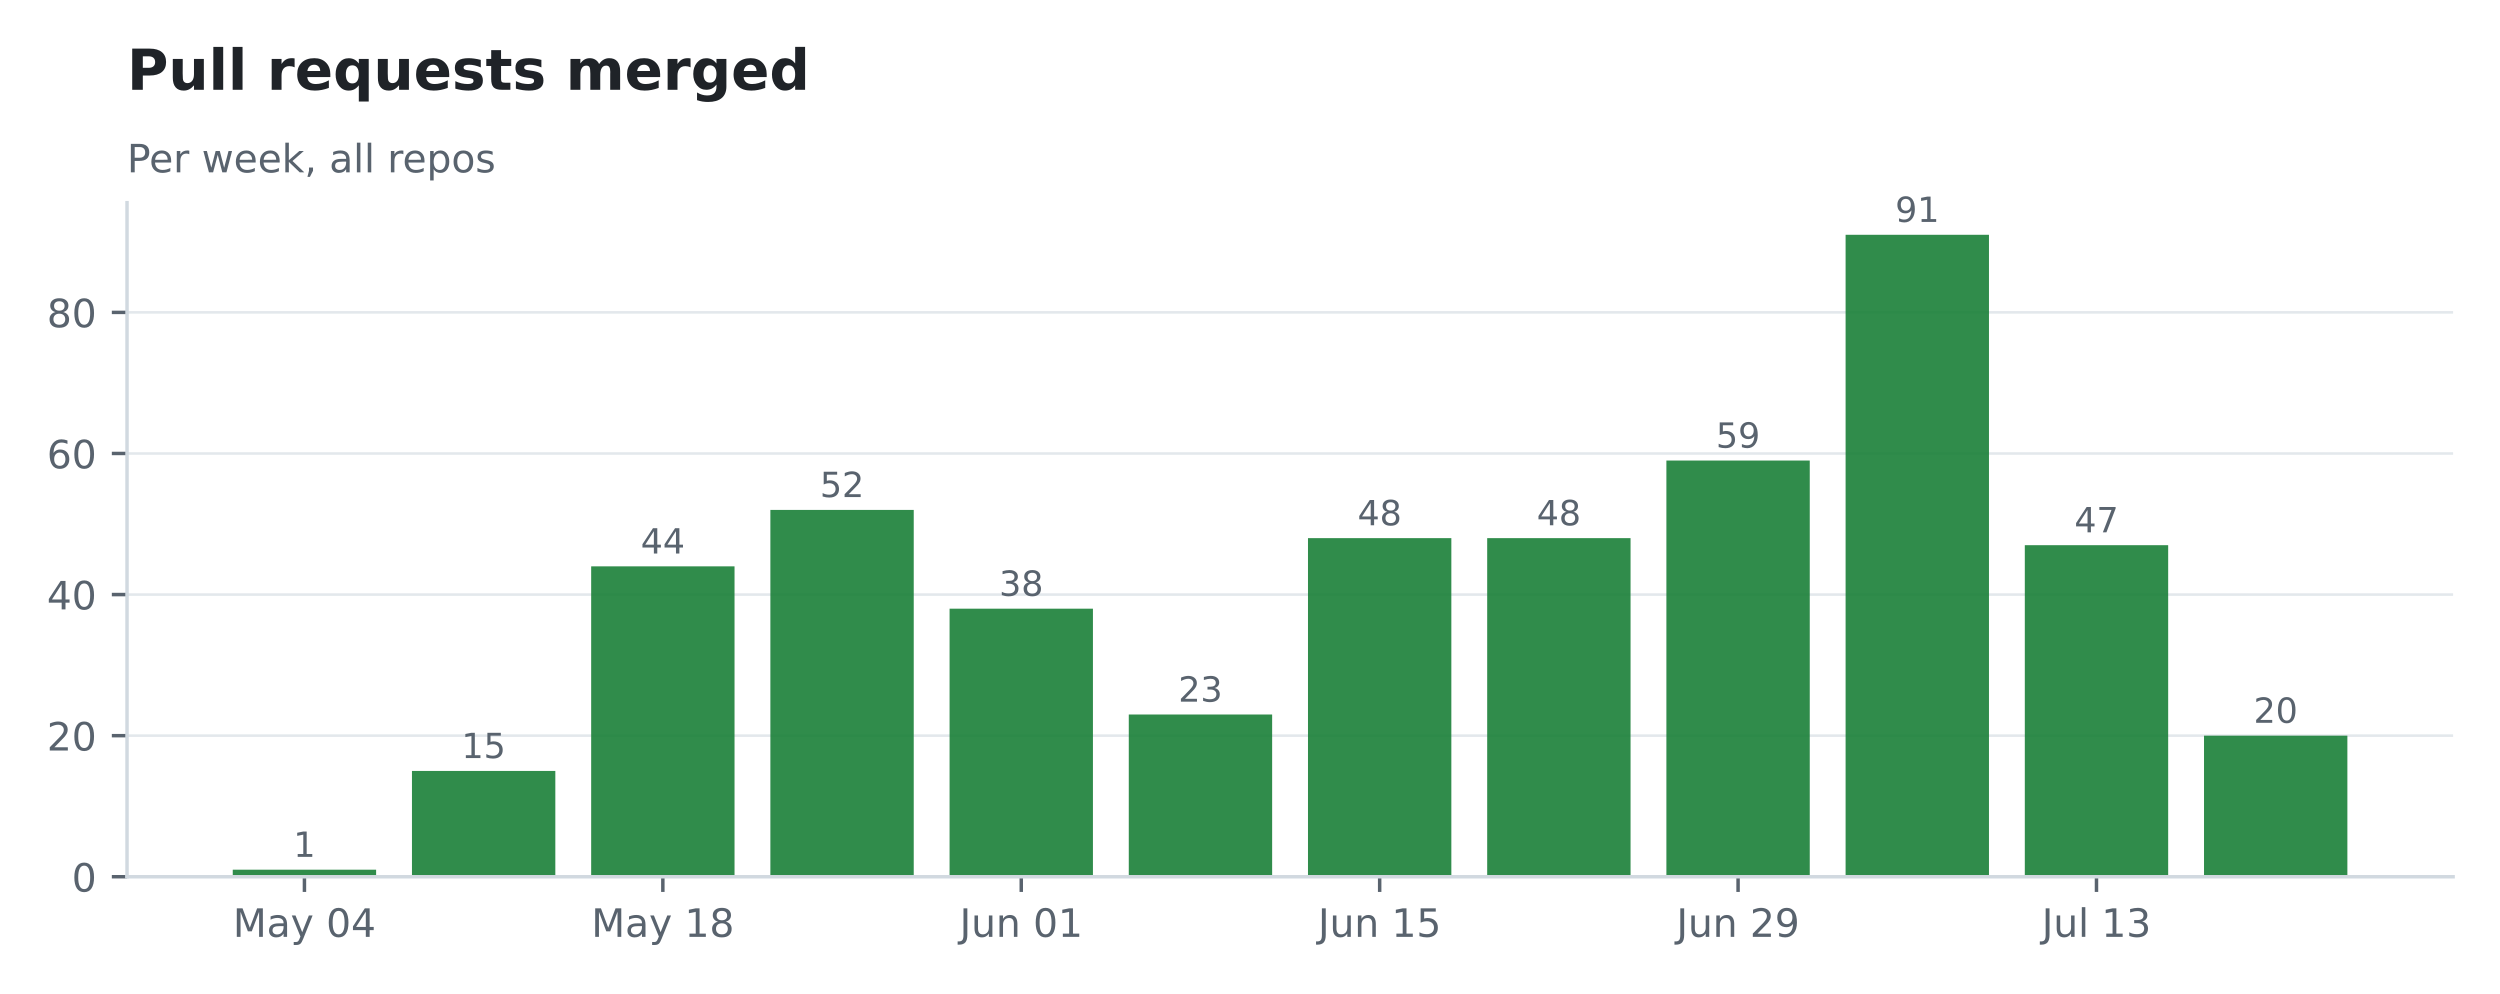
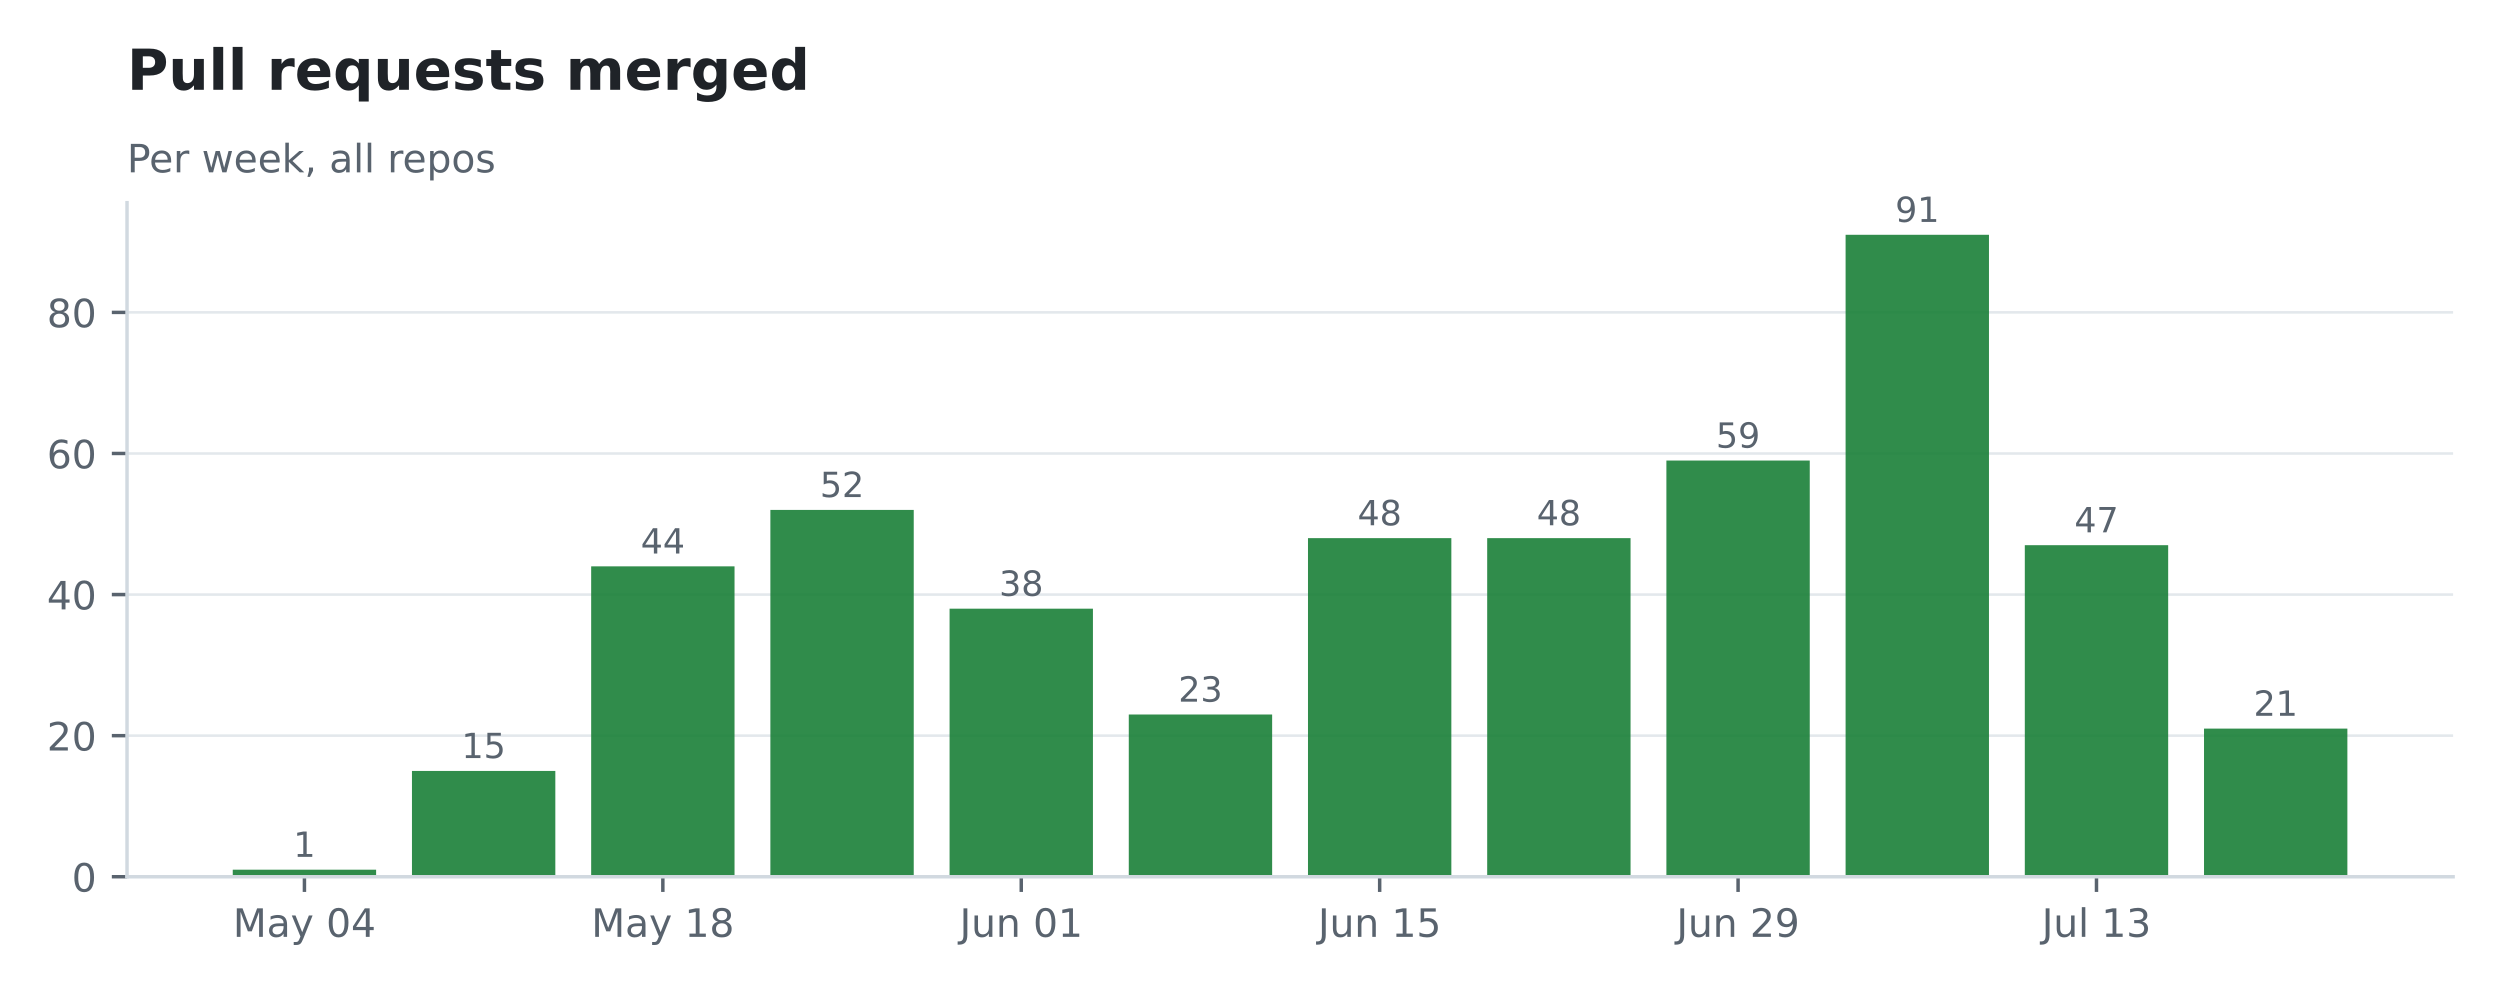
<svg xmlns="http://www.w3.org/2000/svg" xmlns:xlink="http://www.w3.org/1999/xlink" width="575.732pt" height="228.711pt" viewBox="0 0 575.732 228.711" version="1.1">
  <defs>
    <style type="text/css">*{stroke-linejoin: round; stroke-linecap: butt}</style>
  </defs>
  <g id="figure_1">
    <g id="patch_1">
      <path d="M 0 228.711  L 575.732 228.711  L 575.732 -0  L 0 -0  L 0 228.711  z " style="fill: none; opacity: 0" />
    </g>
    <g id="axes_1">
      <g id="patch_2">
        <path d="M 29.253 201.91  L 564.933 201.91  L 564.933 46.678  L 29.253 46.678  L 29.253 201.91  z " style="fill: none" />
      </g>
      <g id="matplotlib.axis_1">
        <g id="xtick_1">
          <g id="line2d_1">
            <defs>
-               <path id="m569759e91c" d="M 0 0  L 0 3.5  " style="stroke: #59636e; stroke-width: 0.8" />
+               <path id="mabb646467d" d="M 0 0  L 0 3.5  " style="stroke: #59636e; stroke-width: 0.8" />
            </defs>
            <g>
-               <use xlink:href="#m569759e91c" x="70.109" y="201.91" style="fill: #59636e; stroke: #59636e; stroke-width: 0.8" />
+               <use xlink:href="#mabb646467d" x="70.109" y="201.91" style="fill: #59636e; stroke: #59636e; stroke-width: 0.8" />
            </g>
          </g>
          <g id="text_1">
            <g style="fill: #59636e" transform="translate(53.64929 215.7479) scale(0.09 -0.09)">
              <defs>
                <path id="DejaVuSans-30" d="M 628 4666  L 1569 4666  L 2759 1491  L 3956 4666  L 4897 4666  L 4897 0  L 4281 0  L 4281 4097  L 3078 897  L 2444 897  L 1241 4097  L 1241 0  L 628 0  L 628 4666  z " transform="scale(0.015625)" />
                <path id="DejaVuSans-44" d="M 2194 1759  Q 1497 1759 1228 1600  Q 959 1441 959 1056  Q 959 750 1161 570  Q 1363 391 1709 391  Q 2188 391 2477 730  Q 2766 1069 2766 1631  L 2766 1759  L 2194 1759  z M 3341 1997  L 3341 0  L 2766 0  L 2766 531  Q 2569 213 2275 61  Q 1981 -91 1556 -91  Q 1019 -91 701 211  Q 384 513 384 1019  Q 384 1609 779 1909  Q 1175 2209 1959 2209  L 2766 2209  L 2766 2266  Q 2766 2663 2505 2880  Q 2244 3097 1772 3097  Q 1472 3097 1187 3025  Q 903 2953 641 2809  L 641 3341  Q 956 3463 1253 3523  Q 1550 3584 1831 3584  Q 2591 3584 2966 3190  Q 3341 2797 3341 1997  z " transform="scale(0.015625)" />
                <path id="DejaVuSans-5c" d="M 2059 -325  Q 1816 -950 1584 -1140  Q 1353 -1331 966 -1331  L 506 -1331  L 506 -850  L 844 -850  Q 1081 -850 1212 -737  Q 1344 -625 1503 -206  L 1606 56  L 191 3500  L 800 3500  L 1894 763  L 2988 3500  L 3597 3500  L 2059 -325  z " transform="scale(0.015625)" />
                <path id="DejaVuSans-3" transform="scale(0.015625)" />
                <path id="DejaVuSans-13" d="M 2034 4250  Q 1547 4250 1301 3770  Q 1056 3291 1056 2328  Q 1056 1369 1301 889  Q 1547 409 2034 409  Q 2525 409 2770 889  Q 3016 1369 3016 2328  Q 3016 3291 2770 3770  Q 2525 4250 2034 4250  z M 2034 4750  Q 2819 4750 3233 4129  Q 3647 3509 3647 2328  Q 3647 1150 3233 529  Q 2819 -91 2034 -91  Q 1250 -91 836 529  Q 422 1150 422 2328  Q 422 3509 836 4129  Q 1250 4750 2034 4750  z " transform="scale(0.015625)" />
                <path id="DejaVuSans-17" d="M 2419 4116  L 825 1625  L 2419 1625  L 2419 4116  z M 2253 4666  L 3047 4666  L 3047 1625  L 3713 1625  L 3713 1100  L 3047 1100  L 3047 0  L 2419 0  L 2419 1100  L 313 1100  L 313 1709  L 2253 4666  z " transform="scale(0.015625)" />
              </defs>
              <use xlink:href="#DejaVuSans-30" />
              <use xlink:href="#DejaVuSans-44" transform="translate(86.28125 0)" />
              <use xlink:href="#DejaVuSans-5c" transform="translate(147.5625 0)" />
              <use xlink:href="#DejaVuSans-3" transform="translate(206.75 0)" />
              <use xlink:href="#DejaVuSans-13" transform="translate(238.5312 0)" />
              <use xlink:href="#DejaVuSans-17" transform="translate(302.1562 0)" />
            </g>
          </g>
        </g>
        <g id="xtick_2">
          <g id="line2d_2">
            <g>
-               <use xlink:href="#m569759e91c" x="152.649" y="201.91" style="fill: #59636e; stroke: #59636e; stroke-width: 0.8" />
+               <use xlink:href="#mabb646467d" x="152.649" y="201.91" style="fill: #59636e; stroke: #59636e; stroke-width: 0.8" />
            </g>
          </g>
          <g id="text_2">
            <g style="fill: #59636e" transform="translate(136.1886 215.7479) scale(0.09 -0.09)">
              <defs>
                <path id="DejaVuSans-14" d="M 794 531  L 1825 531  L 1825 4091  L 703 3866  L 703 4441  L 1819 4666  L 2450 4666  L 2450 531  L 3481 531  L 3481 0  L 794 0  L 794 531  z " transform="scale(0.015625)" />
                <path id="DejaVuSans-1b" d="M 2034 2216  Q 1584 2216 1326 1975  Q 1069 1734 1069 1313  Q 1069 891 1326 650  Q 1584 409 2034 409  Q 2484 409 2743 651  Q 3003 894 3003 1313  Q 3003 1734 2745 1975  Q 2488 2216 2034 2216  z M 1403 2484  Q 997 2584 770 2862  Q 544 3141 544 3541  Q 544 4100 942 4425  Q 1341 4750 2034 4750  Q 2731 4750 3128 4425  Q 3525 4100 3525 3541  Q 3525 3141 3298 2862  Q 3072 2584 2669 2484  Q 3125 2378 3379 2068  Q 3634 1759 3634 1313  Q 3634 634 3220 271  Q 2806 -91 2034 -91  Q 1263 -91 848 271  Q 434 634 434 1313  Q 434 1759 690 2068  Q 947 2378 1403 2484  z M 1172 3481  Q 1172 3119 1398 2916  Q 1625 2713 2034 2713  Q 2441 2713 2670 2916  Q 2900 3119 2900 3481  Q 2900 3844 2670 4047  Q 2441 4250 2034 4250  Q 1625 4250 1398 4047  Q 1172 3844 1172 3481  z " transform="scale(0.015625)" />
              </defs>
              <use xlink:href="#DejaVuSans-30" />
              <use xlink:href="#DejaVuSans-44" transform="translate(86.28125 0)" />
              <use xlink:href="#DejaVuSans-5c" transform="translate(147.5625 0)" />
              <use xlink:href="#DejaVuSans-3" transform="translate(206.75 0)" />
              <use xlink:href="#DejaVuSans-14" transform="translate(238.5312 0)" />
              <use xlink:href="#DejaVuSans-1b" transform="translate(302.1562 0)" />
            </g>
          </g>
        </g>
        <g id="xtick_3">
          <g id="line2d_3">
            <g>
-               <use xlink:href="#m569759e91c" x="235.188" y="201.91" style="fill: #59636e; stroke: #59636e; stroke-width: 0.8" />
+               <use xlink:href="#mabb646467d" x="235.188" y="201.91" style="fill: #59636e; stroke: #59636e; stroke-width: 0.8" />
            </g>
          </g>
          <g id="text_3">
            <g style="fill: #59636e" transform="translate(221.0004 215.7479) scale(0.09 -0.09)">
              <defs>
                <path id="DejaVuSans-2d" d="M 628 4666  L 1259 4666  L 1259 325  Q 1259 -519 939 -900  Q 619 -1281 -91 -1281  L -331 -1281  L -331 -750  L -134 -750  Q 284 -750 456 -515  Q 628 -281 628 325  L 628 4666  z " transform="scale(0.015625)" />
                <path id="DejaVuSans-58" d="M 544 1381  L 544 3500  L 1119 3500  L 1119 1403  Q 1119 906 1312 657  Q 1506 409 1894 409  Q 2359 409 2629 706  Q 2900 1003 2900 1516  L 2900 3500  L 3475 3500  L 3475 0  L 2900 0  L 2900 538  Q 2691 219 2414 64  Q 2138 -91 1772 -91  Q 1169 -91 856 284  Q 544 659 544 1381  z M 1991 3584  L 1991 3584  z " transform="scale(0.015625)" />
                <path id="DejaVuSans-51" d="M 3513 2113  L 3513 0  L 2938 0  L 2938 2094  Q 2938 2591 2744 2837  Q 2550 3084 2163 3084  Q 1697 3084 1428 2787  Q 1159 2491 1159 1978  L 1159 0  L 581 0  L 581 3500  L 1159 3500  L 1159 2956  Q 1366 3272 1645 3428  Q 1925 3584 2291 3584  Q 2894 3584 3203 3211  Q 3513 2838 3513 2113  z " transform="scale(0.015625)" />
              </defs>
              <use xlink:href="#DejaVuSans-2d" />
              <use xlink:href="#DejaVuSans-58" transform="translate(29.5 0)" />
              <use xlink:href="#DejaVuSans-51" transform="translate(92.875 0)" />
              <use xlink:href="#DejaVuSans-3" transform="translate(156.25 0)" />
              <use xlink:href="#DejaVuSans-13" transform="translate(188.0312 0)" />
              <use xlink:href="#DejaVuSans-14" transform="translate(251.6562 0)" />
            </g>
          </g>
        </g>
        <g id="xtick_4">
          <g id="line2d_4">
            <g>
-               <use xlink:href="#m569759e91c" x="317.727" y="201.91" style="fill: #59636e; stroke: #59636e; stroke-width: 0.8" />
+               <use xlink:href="#mabb646467d" x="317.727" y="201.91" style="fill: #59636e; stroke: #59636e; stroke-width: 0.8" />
            </g>
          </g>
          <g id="text_4">
            <g style="fill: #59636e" transform="translate(303.5397 215.7479) scale(0.09 -0.09)">
              <defs>
                <path id="DejaVuSans-18" d="M 691 4666  L 3169 4666  L 3169 4134  L 1269 4134  L 1269 2991  Q 1406 3038 1543 3061  Q 1681 3084 1819 3084  Q 2600 3084 3056 2656  Q 3513 2228 3513 1497  Q 3513 744 3044 326  Q 2575 -91 1722 -91  Q 1428 -91 1123 -41  Q 819 9 494 109  L 494 744  Q 775 591 1075 516  Q 1375 441 1709 441  Q 2250 441 2565 725  Q 2881 1009 2881 1497  Q 2881 1984 2565 2268  Q 2250 2553 1709 2553  Q 1456 2553 1204 2497  Q 953 2441 691 2322  L 691 4666  z " transform="scale(0.015625)" />
              </defs>
              <use xlink:href="#DejaVuSans-2d" />
              <use xlink:href="#DejaVuSans-58" transform="translate(29.5 0)" />
              <use xlink:href="#DejaVuSans-51" transform="translate(92.875 0)" />
              <use xlink:href="#DejaVuSans-3" transform="translate(156.25 0)" />
              <use xlink:href="#DejaVuSans-14" transform="translate(188.0312 0)" />
              <use xlink:href="#DejaVuSans-18" transform="translate(251.6562 0)" />
            </g>
          </g>
        </g>
        <g id="xtick_5">
          <g id="line2d_5">
            <g>
-               <use xlink:href="#m569759e91c" x="400.267" y="201.91" style="fill: #59636e; stroke: #59636e; stroke-width: 0.8" />
+               <use xlink:href="#mabb646467d" x="400.267" y="201.91" style="fill: #59636e; stroke: #59636e; stroke-width: 0.8" />
            </g>
          </g>
          <g id="text_5">
            <g style="fill: #59636e" transform="translate(386.079 215.7479) scale(0.09 -0.09)">
              <defs>
                <path id="DejaVuSans-15" d="M 1228 531  L 3431 531  L 3431 0  L 469 0  L 469 531  Q 828 903 1448 1529  Q 2069 2156 2228 2338  Q 2531 2678 2651 2914  Q 2772 3150 2772 3378  Q 2772 3750 2511 3984  Q 2250 4219 1831 4219  Q 1534 4219 1204 4116  Q 875 4013 500 3803  L 500 4441  Q 881 4594 1212 4672  Q 1544 4750 1819 4750  Q 2544 4750 2975 4387  Q 3406 4025 3406 3419  Q 3406 3131 3298 2873  Q 3191 2616 2906 2266  Q 2828 2175 2409 1742  Q 1991 1309 1228 531  z " transform="scale(0.015625)" />
                <path id="DejaVuSans-1c" d="M 703 97  L 703 672  Q 941 559 1184 500  Q 1428 441 1663 441  Q 2288 441 2617 861  Q 2947 1281 2994 2138  Q 2813 1869 2534 1725  Q 2256 1581 1919 1581  Q 1219 1581 811 2004  Q 403 2428 403 3163  Q 403 3881 828 4315  Q 1253 4750 1959 4750  Q 2769 4750 3195 4129  Q 3622 3509 3622 2328  Q 3622 1225 3098 567  Q 2575 -91 1691 -91  Q 1453 -91 1209 -44  Q 966 3 703 97  z M 1959 2075  Q 2384 2075 2632 2365  Q 2881 2656 2881 3163  Q 2881 3666 2632 3958  Q 2384 4250 1959 4250  Q 1534 4250 1286 3958  Q 1038 3666 1038 3163  Q 1038 2656 1286 2365  Q 1534 2075 1959 2075  z " transform="scale(0.015625)" />
              </defs>
              <use xlink:href="#DejaVuSans-2d" />
              <use xlink:href="#DejaVuSans-58" transform="translate(29.5 0)" />
              <use xlink:href="#DejaVuSans-51" transform="translate(92.875 0)" />
              <use xlink:href="#DejaVuSans-3" transform="translate(156.25 0)" />
              <use xlink:href="#DejaVuSans-15" transform="translate(188.0312 0)" />
              <use xlink:href="#DejaVuSans-1c" transform="translate(251.6562 0)" />
            </g>
          </g>
        </g>
        <g id="xtick_6">
          <g id="line2d_6">
            <g>
-               <use xlink:href="#m569759e91c" x="482.806" y="201.91" style="fill: #59636e; stroke: #59636e; stroke-width: 0.8" />
+               <use xlink:href="#mabb646467d" x="482.806" y="201.91" style="fill: #59636e; stroke: #59636e; stroke-width: 0.8" />
            </g>
          </g>
          <g id="text_6">
            <g style="fill: #59636e" transform="translate(470.22 215.7486) scale(0.09 -0.09)">
              <defs>
                <path id="DejaVuSans-4f" d="M 603 4863  L 1178 4863  L 1178 0  L 603 0  L 603 4863  z " transform="scale(0.015625)" />
                <path id="DejaVuSans-16" d="M 2597 2516  Q 3050 2419 3304 2112  Q 3559 1806 3559 1356  Q 3559 666 3084 287  Q 2609 -91 1734 -91  Q 1441 -91 1130 -33  Q 819 25 488 141  L 488 750  Q 750 597 1062 519  Q 1375 441 1716 441  Q 2309 441 2620 675  Q 2931 909 2931 1356  Q 2931 1769 2642 2001  Q 2353 2234 1838 2234  L 1294 2234  L 1294 2753  L 1863 2753  Q 2328 2753 2575 2939  Q 2822 3125 2822 3475  Q 2822 3834 2567 4026  Q 2313 4219 1838 4219  Q 1578 4219 1281 4162  Q 984 4106 628 3988  L 628 4550  Q 988 4650 1302 4700  Q 1616 4750 1894 4750  Q 2613 4750 3031 4423  Q 3450 4097 3450 3541  Q 3450 3153 3228 2886  Q 3006 2619 2597 2516  z " transform="scale(0.015625)" />
              </defs>
              <use xlink:href="#DejaVuSans-2d" />
              <use xlink:href="#DejaVuSans-58" transform="translate(29.5 0)" />
              <use xlink:href="#DejaVuSans-4f" transform="translate(92.875 0)" />
              <use xlink:href="#DejaVuSans-3" transform="translate(120.6562 0)" />
              <use xlink:href="#DejaVuSans-14" transform="translate(152.4375 0)" />
              <use xlink:href="#DejaVuSans-16" transform="translate(216.0625 0)" />
            </g>
          </g>
        </g>
      </g>
      <g id="matplotlib.axis_2">
        <g id="ytick_1">
          <g id="line2d_7">
-             <path d="M 29.253 201.91  L 564.933 201.91  " clip-path="url(#p461c9b1496)" style="fill: none; stroke: #d1d9e0; stroke-opacity: 0.6; stroke-width: 0.6; stroke-linecap: square" />
+             <path d="M 29.253 201.91  L 564.933 201.91  " clip-path="url(#pfb0854fcf9)" style="fill: none; stroke: #d1d9e0; stroke-opacity: 0.6; stroke-width: 0.6; stroke-linecap: square" />
          </g>
          <g id="line2d_8">
            <defs>
-               <path id="m6d294244f8" d="M 0 0  L -3.5 0  " style="stroke: #59636e; stroke-width: 0.8" />
+               <path id="m8905e9cd87" d="M 0 0  L -3.5 0  " style="stroke: #59636e; stroke-width: 0.8" />
            </defs>
            <g>
-               <use xlink:href="#m6d294244f8" x="29.253" y="201.91" style="fill: #59636e; stroke: #59636e; stroke-width: 0.8" />
+               <use xlink:href="#m8905e9cd87" x="29.253" y="201.91" style="fill: #59636e; stroke: #59636e; stroke-width: 0.8" />
            </g>
          </g>
          <g id="text_7">
            <g style="fill: #59636e" transform="translate(16.52625 205.3289) scale(0.09 -0.09)">
              <use xlink:href="#DejaVuSans-13" />
            </g>
          </g>
        </g>
        <g id="ytick_2">
          <g id="line2d_9">
-             <path d="M 29.253 169.418  L 564.933 169.418  " clip-path="url(#p461c9b1496)" style="fill: none; stroke: #d1d9e0; stroke-opacity: 0.6; stroke-width: 0.6; stroke-linecap: square" />
+             <path d="M 29.253 169.418  L 564.933 169.418  " clip-path="url(#pfb0854fcf9)" style="fill: none; stroke: #d1d9e0; stroke-opacity: 0.6; stroke-width: 0.6; stroke-linecap: square" />
          </g>
          <g id="line2d_10">
            <g>
-               <use xlink:href="#m6d294244f8" x="29.253" y="169.418" style="fill: #59636e; stroke: #59636e; stroke-width: 0.8" />
+               <use xlink:href="#m8905e9cd87" x="29.253" y="169.418" style="fill: #59636e; stroke: #59636e; stroke-width: 0.8" />
            </g>
          </g>
          <g id="text_8">
            <g style="fill: #59636e" transform="translate(10.8 172.8366) scale(0.09 -0.09)">
              <use xlink:href="#DejaVuSans-15" />
              <use xlink:href="#DejaVuSans-13" transform="translate(63.625 0)" />
            </g>
          </g>
        </g>
        <g id="ytick_3">
          <g id="line2d_11">
-             <path d="M 29.253 136.925  L 564.933 136.925  " clip-path="url(#p461c9b1496)" style="fill: none; stroke: #d1d9e0; stroke-opacity: 0.6; stroke-width: 0.6; stroke-linecap: square" />
+             <path d="M 29.253 136.925  L 564.933 136.925  " clip-path="url(#pfb0854fcf9)" style="fill: none; stroke: #d1d9e0; stroke-opacity: 0.6; stroke-width: 0.6; stroke-linecap: square" />
          </g>
          <g id="line2d_12">
            <g>
-               <use xlink:href="#m6d294244f8" x="29.253" y="136.925" style="fill: #59636e; stroke: #59636e; stroke-width: 0.8" />
+               <use xlink:href="#m8905e9cd87" x="29.253" y="136.925" style="fill: #59636e; stroke: #59636e; stroke-width: 0.8" />
            </g>
          </g>
          <g id="text_9">
            <g style="fill: #59636e" transform="translate(10.8 140.3443) scale(0.09 -0.09)">
              <use xlink:href="#DejaVuSans-17" />
              <use xlink:href="#DejaVuSans-13" transform="translate(63.625 0)" />
            </g>
          </g>
        </g>
        <g id="ytick_4">
          <g id="line2d_13">
-             <path d="M 29.253 104.433  L 564.933 104.433  " clip-path="url(#p461c9b1496)" style="fill: none; stroke: #d1d9e0; stroke-opacity: 0.6; stroke-width: 0.6; stroke-linecap: square" />
+             <path d="M 29.253 104.433  L 564.933 104.433  " clip-path="url(#pfb0854fcf9)" style="fill: none; stroke: #d1d9e0; stroke-opacity: 0.6; stroke-width: 0.6; stroke-linecap: square" />
          </g>
          <g id="line2d_14">
            <g>
-               <use xlink:href="#m6d294244f8" x="29.253" y="104.433" style="fill: #59636e; stroke: #59636e; stroke-width: 0.8" />
+               <use xlink:href="#m8905e9cd87" x="29.253" y="104.433" style="fill: #59636e; stroke: #59636e; stroke-width: 0.8" />
            </g>
          </g>
          <g id="text_10">
            <g style="fill: #59636e" transform="translate(10.8 107.852) scale(0.09 -0.09)">
              <defs>
                <path id="DejaVuSans-19" d="M 2113 2584  Q 1688 2584 1439 2293  Q 1191 2003 1191 1497  Q 1191 994 1439 701  Q 1688 409 2113 409  Q 2538 409 2786 701  Q 3034 994 3034 1497  Q 3034 2003 2786 2293  Q 2538 2584 2113 2584  z M 3366 4563  L 3366 3988  Q 3128 4100 2886 4159  Q 2644 4219 2406 4219  Q 1781 4219 1451 3797  Q 1122 3375 1075 2522  Q 1259 2794 1537 2939  Q 1816 3084 2150 3084  Q 2853 3084 3261 2657  Q 3669 2231 3669 1497  Q 3669 778 3244 343  Q 2819 -91 2113 -91  Q 1303 -91 875 529  Q 447 1150 447 2328  Q 447 3434 972 4092  Q 1497 4750 2381 4750  Q 2619 4750 2861 4703  Q 3103 4656 3366 4563  z " transform="scale(0.015625)" />
              </defs>
              <use xlink:href="#DejaVuSans-19" />
              <use xlink:href="#DejaVuSans-13" transform="translate(63.625 0)" />
            </g>
          </g>
        </g>
        <g id="ytick_5">
          <g id="line2d_15">
-             <path d="M 29.253 71.941  L 564.933 71.941  " clip-path="url(#p461c9b1496)" style="fill: none; stroke: #d1d9e0; stroke-opacity: 0.6; stroke-width: 0.6; stroke-linecap: square" />
+             <path d="M 29.253 71.941  L 564.933 71.941  " clip-path="url(#pfb0854fcf9)" style="fill: none; stroke: #d1d9e0; stroke-opacity: 0.6; stroke-width: 0.6; stroke-linecap: square" />
          </g>
          <g id="line2d_16">
            <g>
-               <use xlink:href="#m6d294244f8" x="29.253" y="71.941" style="fill: #59636e; stroke: #59636e; stroke-width: 0.8" />
+               <use xlink:href="#m8905e9cd87" x="29.253" y="71.941" style="fill: #59636e; stroke: #59636e; stroke-width: 0.8" />
            </g>
          </g>
          <g id="text_11">
            <g style="fill: #59636e" transform="translate(10.8 75.35968) scale(0.09 -0.09)">
              <use xlink:href="#DejaVuSans-1b" />
              <use xlink:href="#DejaVuSans-13" transform="translate(63.625 0)" />
            </g>
          </g>
        </g>
      </g>
      <g id="patch_3">
-         <path d="M 53.602 201.91  L 86.617 201.91  L 86.617 200.285  L 53.602 200.285  z " clip-path="url(#p461c9b1496)" style="fill: #1a7f37; opacity: 0.9" />
+         <path d="M 53.602 201.91  L 86.617 201.91  L 86.617 200.285  L 53.602 200.285  z " clip-path="url(#pfb0854fcf9)" style="fill: #1a7f37; opacity: 0.9" />
      </g>
      <g id="patch_4">
-         <path d="M 94.871 201.91  L 127.887 201.91  L 127.887 177.541  L 94.871 177.541  z " clip-path="url(#p461c9b1496)" style="fill: #1a7f37; opacity: 0.9" />
+         <path d="M 94.871 201.91  L 127.887 201.91  L 127.887 177.541  L 94.871 177.541  z " clip-path="url(#pfb0854fcf9)" style="fill: #1a7f37; opacity: 0.9" />
      </g>
      <g id="patch_5">
-         <path d="M 136.141 201.91  L 169.157 201.91  L 169.157 130.427  L 136.141 130.427  z " clip-path="url(#p461c9b1496)" style="fill: #1a7f37; opacity: 0.9" />
+         <path d="M 136.141 201.91  L 169.157 201.91  L 169.157 130.427  L 136.141 130.427  z " clip-path="url(#pfb0854fcf9)" style="fill: #1a7f37; opacity: 0.9" />
      </g>
      <g id="patch_6">
-         <path d="M 177.411 201.91  L 210.426 201.91  L 210.426 117.43  L 177.411 117.43  z " clip-path="url(#p461c9b1496)" style="fill: #1a7f37; opacity: 0.9" />
+         <path d="M 177.411 201.91  L 210.426 201.91  L 210.426 117.43  L 177.411 117.43  z " clip-path="url(#pfb0854fcf9)" style="fill: #1a7f37; opacity: 0.9" />
      </g>
      <g id="patch_7">
-         <path d="M 218.68 201.91  L 251.696 201.91  L 251.696 140.175  L 218.68 140.175  z " clip-path="url(#p461c9b1496)" style="fill: #1a7f37; opacity: 0.9" />
+         <path d="M 218.68 201.91  L 251.696 201.91  L 251.696 140.175  L 218.68 140.175  z " clip-path="url(#pfb0854fcf9)" style="fill: #1a7f37; opacity: 0.9" />
      </g>
      <g id="patch_8">
-         <path d="M 259.95 201.91  L 292.966 201.91  L 292.966 164.544  L 259.95 164.544  z " clip-path="url(#p461c9b1496)" style="fill: #1a7f37; opacity: 0.9" />
+         <path d="M 259.95 201.91  L 292.966 201.91  L 292.966 164.544  L 259.95 164.544  z " clip-path="url(#pfb0854fcf9)" style="fill: #1a7f37; opacity: 0.9" />
      </g>
      <g id="patch_9">
-         <path d="M 301.219 201.91  L 334.235 201.91  L 334.235 123.928  L 301.219 123.928  z " clip-path="url(#p461c9b1496)" style="fill: #1a7f37; opacity: 0.9" />
+         <path d="M 301.219 201.91  L 334.235 201.91  L 334.235 123.928  L 301.219 123.928  z " clip-path="url(#pfb0854fcf9)" style="fill: #1a7f37; opacity: 0.9" />
      </g>
      <g id="patch_10">
-         <path d="M 342.489 201.91  L 375.505 201.91  L 375.505 123.928  L 342.489 123.928  z " clip-path="url(#p461c9b1496)" style="fill: #1a7f37; opacity: 0.9" />
+         <path d="M 342.489 201.91  L 375.505 201.91  L 375.505 123.928  L 342.489 123.928  z " clip-path="url(#pfb0854fcf9)" style="fill: #1a7f37; opacity: 0.9" />
      </g>
      <g id="patch_11">
-         <path d="M 383.759 201.91  L 416.774 201.91  L 416.774 106.058  L 383.759 106.058  z " clip-path="url(#p461c9b1496)" style="fill: #1a7f37; opacity: 0.9" />
+         <path d="M 383.759 201.91  L 416.774 201.91  L 416.774 106.058  L 383.759 106.058  z " clip-path="url(#pfb0854fcf9)" style="fill: #1a7f37; opacity: 0.9" />
      </g>
      <g id="patch_12">
-         <path d="M 425.028 201.91  L 458.044 201.91  L 458.044 54.07  L 425.028 54.07  z " clip-path="url(#p461c9b1496)" style="fill: #1a7f37; opacity: 0.9" />
+         <path d="M 425.028 201.91  L 458.044 201.91  L 458.044 54.07  L 425.028 54.07  z " clip-path="url(#pfb0854fcf9)" style="fill: #1a7f37; opacity: 0.9" />
      </g>
      <g id="patch_13">
-         <path d="M 466.298 201.91  L 499.314 201.91  L 499.314 125.553  L 466.298 125.553  z " clip-path="url(#p461c9b1496)" style="fill: #1a7f37; opacity: 0.9" />
+         <path d="M 466.298 201.91  L 499.314 201.91  L 499.314 125.553  L 466.298 125.553  z " clip-path="url(#pfb0854fcf9)" style="fill: #1a7f37; opacity: 0.9" />
      </g>
      <g id="patch_14">
-         <path d="M 507.568 201.91  L 540.583 201.91  L 540.583 169.418  L 507.568 169.418  z " clip-path="url(#p461c9b1496)" style="fill: #1a7f37; opacity: 0.9" />
+         <path d="M 507.568 201.91  L 540.583 201.91  L 540.583 167.793  L 507.568 167.793  z " clip-path="url(#pfb0854fcf9)" style="fill: #1a7f37; opacity: 0.9" />
      </g>
      <g id="patch_15">
        <path d="M 29.253 201.91  L 29.253 46.678  " style="fill: none; stroke: #d1d9e0; stroke-width: 0.8; stroke-linejoin: miter; stroke-linecap: square" />
      </g>
      <g id="patch_16">
        <path d="M 29.253 201.91  L 564.933 201.91  " style="fill: none; stroke: #d1d9e0; stroke-width: 0.8; stroke-linejoin: miter; stroke-linecap: square" />
      </g>
      <g id="text_12">
        <g style="fill: #59636e" transform="translate(67.56445 197.3286) scale(0.08 -0.08)">
          <use xlink:href="#DejaVuSans-14" />
        </g>
      </g>
      <g id="text_13">
        <g style="fill: #59636e" transform="translate(106.2891 174.5839) scale(0.08 -0.08)">
          <use xlink:href="#DejaVuSans-14" />
          <use xlink:href="#DejaVuSans-18" transform="translate(63.625 0)" />
        </g>
      </g>
      <g id="text_14">
        <g style="fill: #59636e" transform="translate(147.5587 127.4701) scale(0.08 -0.08)">
          <use xlink:href="#DejaVuSans-17" />
          <use xlink:href="#DejaVuSans-17" transform="translate(63.625 0)" />
        </g>
      </g>
      <g id="text_15">
        <g style="fill: #59636e" transform="translate(188.8284 114.4732) scale(0.08 -0.08)">
          <use xlink:href="#DejaVuSans-18" />
          <use xlink:href="#DejaVuSans-15" transform="translate(63.625 0)" />
        </g>
      </g>
      <g id="text_16">
        <g style="fill: #59636e" transform="translate(230.098 137.2178) scale(0.08 -0.08)">
          <use xlink:href="#DejaVuSans-16" />
          <use xlink:href="#DejaVuSans-1b" transform="translate(63.625 0)" />
        </g>
      </g>
      <g id="text_17">
        <g style="fill: #59636e" transform="translate(271.3677 161.587) scale(0.08 -0.08)">
          <use xlink:href="#DejaVuSans-15" />
          <use xlink:href="#DejaVuSans-16" transform="translate(63.625 0)" />
        </g>
      </g>
      <g id="text_18">
        <g style="fill: #59636e" transform="translate(312.6373 120.9716) scale(0.08 -0.08)">
          <use xlink:href="#DejaVuSans-17" />
          <use xlink:href="#DejaVuSans-1b" transform="translate(63.625 0)" />
        </g>
      </g>
      <g id="text_19">
        <g style="fill: #59636e" transform="translate(353.907 120.9716) scale(0.08 -0.08)">
          <use xlink:href="#DejaVuSans-17" />
          <use xlink:href="#DejaVuSans-1b" transform="translate(63.625 0)" />
        </g>
      </g>
      <g id="text_20">
        <g style="fill: #59636e" transform="translate(395.1766 103.1009) scale(0.08 -0.08)">
          <use xlink:href="#DejaVuSans-18" />
          <use xlink:href="#DejaVuSans-1c" transform="translate(63.625 0)" />
        </g>
      </g>
      <g id="text_21">
        <g style="fill: #59636e" transform="translate(436.4463 51.11317) scale(0.08 -0.08)">
          <use xlink:href="#DejaVuSans-1c" />
          <use xlink:href="#DejaVuSans-14" transform="translate(63.625 0)" />
        </g>
      </g>
      <g id="text_22">
        <g style="fill: #59636e" transform="translate(477.7159 122.5962) scale(0.08 -0.08)">
          <defs>
            <path id="DejaVuSans-1a" d="M 525 4666  L 3525 4666  L 3525 4397  L 1831 0  L 1172 0  L 2766 4134  L 525 4134  L 525 4666  z " transform="scale(0.015625)" />
          </defs>
          <use xlink:href="#DejaVuSans-17" />
          <use xlink:href="#DejaVuSans-1a" transform="translate(63.625 0)" />
        </g>
      </g>
      <g id="text_23">
-         <g style="fill: #59636e" transform="translate(518.9856 166.4609) scale(0.08 -0.08)">
+         <g style="fill: #59636e" transform="translate(518.9856 164.8362) scale(0.08 -0.08)">
          <use xlink:href="#DejaVuSans-15" />
-           <use xlink:href="#DejaVuSans-13" transform="translate(63.625 0)" />
+           <use xlink:href="#DejaVuSans-14" transform="translate(63.625 0)" />
        </g>
      </g>
      <g id="text_24">
        <g style="fill: #59636e" transform="translate(29.2525 39.69253) scale(0.09 -0.09)">
          <defs>
            <path id="DejaVuSans-33" d="M 1259 4147  L 1259 2394  L 2053 2394  Q 2494 2394 2734 2622  Q 2975 2850 2975 3272  Q 2975 3691 2734 3919  Q 2494 4147 2053 4147  L 1259 4147  z M 628 4666  L 2053 4666  Q 2838 4666 3239 4311  Q 3641 3956 3641 3272  Q 3641 2581 3239 2228  Q 2838 1875 2053 1875  L 1259 1875  L 1259 0  L 628 0  L 628 4666  z " transform="scale(0.015625)" />
            <path id="DejaVuSans-48" d="M 3597 1894  L 3597 1613  L 953 1613  Q 991 1019 1311 708  Q 1631 397 2203 397  Q 2534 397 2845 478  Q 3156 559 3463 722  L 3463 178  Q 3153 47 2828 -22  Q 2503 -91 2169 -91  Q 1331 -91 842 396  Q 353 884 353 1716  Q 353 2575 817 3079  Q 1281 3584 2069 3584  Q 2775 3584 3186 3129  Q 3597 2675 3597 1894  z M 3022 2063  Q 3016 2534 2758 2815  Q 2500 3097 2075 3097  Q 1594 3097 1305 2825  Q 1016 2553 972 2059  L 3022 2063  z " transform="scale(0.015625)" />
            <path id="DejaVuSans-55" d="M 2631 2963  Q 2534 3019 2420 3045  Q 2306 3072 2169 3072  Q 1681 3072 1420 2755  Q 1159 2438 1159 1844  L 1159 0  L 581 0  L 581 3500  L 1159 3500  L 1159 2956  Q 1341 3275 1631 3429  Q 1922 3584 2338 3584  Q 2397 3584 2469 3576  Q 2541 3569 2628 3553  L 2631 2963  z " transform="scale(0.015625)" />
            <path id="DejaVuSans-5a" d="M 269 3500  L 844 3500  L 1563 769  L 2278 3500  L 2956 3500  L 3675 769  L 4391 3500  L 4966 3500  L 4050 0  L 3372 0  L 2619 2869  L 1863 0  L 1184 0  L 269 3500  z " transform="scale(0.015625)" />
            <path id="DejaVuSans-4e" d="M 581 4863  L 1159 4863  L 1159 1991  L 2875 3500  L 3609 3500  L 1753 1863  L 3688 0  L 2938 0  L 1159 1709  L 1159 0  L 581 0  L 581 4863  z " transform="scale(0.015625)" />
            <path id="DejaVuSans-f" d="M 750 794  L 1409 794  L 1409 256  L 897 -744  L 494 -744  L 750 256  L 750 794  z " transform="scale(0.015625)" />
            <path id="DejaVuSans-53" d="M 1159 525  L 1159 -1331  L 581 -1331  L 581 3500  L 1159 3500  L 1159 2969  Q 1341 3281 1617 3432  Q 1894 3584 2278 3584  Q 2916 3584 3314 3078  Q 3713 2572 3713 1747  Q 3713 922 3314 415  Q 2916 -91 2278 -91  Q 1894 -91 1617 61  Q 1341 213 1159 525  z M 3116 1747  Q 3116 2381 2855 2742  Q 2594 3103 2138 3103  Q 1681 3103 1420 2742  Q 1159 2381 1159 1747  Q 1159 1113 1420 752  Q 1681 391 2138 391  Q 2594 391 2855 752  Q 3116 1113 3116 1747  z " transform="scale(0.015625)" />
            <path id="DejaVuSans-52" d="M 1959 3097  Q 1497 3097 1228 2736  Q 959 2375 959 1747  Q 959 1119 1226 758  Q 1494 397 1959 397  Q 2419 397 2687 759  Q 2956 1122 2956 1747  Q 2956 2369 2687 2733  Q 2419 3097 1959 3097  z M 1959 3584  Q 2709 3584 3137 3096  Q 3566 2609 3566 1747  Q 3566 888 3137 398  Q 2709 -91 1959 -91  Q 1206 -91 779 398  Q 353 888 353 1747  Q 353 2609 779 3096  Q 1206 3584 1959 3584  z " transform="scale(0.015625)" />
            <path id="DejaVuSans-56" d="M 2834 3397  L 2834 2853  Q 2591 2978 2328 3040  Q 2066 3103 1784 3103  Q 1356 3103 1142 2972  Q 928 2841 928 2578  Q 928 2378 1081 2264  Q 1234 2150 1697 2047  L 1894 2003  Q 2506 1872 2764 1633  Q 3022 1394 3022 966  Q 3022 478 2636 193  Q 2250 -91 1575 -91  Q 1294 -91 989 -36  Q 684 19 347 128  L 347 722  Q 666 556 975 473  Q 1284 391 1588 391  Q 1994 391 2212 530  Q 2431 669 2431 922  Q 2431 1156 2273 1281  Q 2116 1406 1581 1522  L 1381 1569  Q 847 1681 609 1914  Q 372 2147 372 2553  Q 372 3047 722 3315  Q 1072 3584 1716 3584  Q 2034 3584 2315 3537  Q 2597 3491 2834 3397  z " transform="scale(0.015625)" />
          </defs>
          <use xlink:href="#DejaVuSans-33" />
          <use xlink:href="#DejaVuSans-48" transform="translate(56.73438 0)" />
          <use xlink:href="#DejaVuSans-55" transform="translate(118.2656 0)" />
          <use xlink:href="#DejaVuSans-3" transform="translate(159.375 0)" />
          <use xlink:href="#DejaVuSans-5a" transform="translate(191.1562 0)" />
          <use xlink:href="#DejaVuSans-48" transform="translate(272.9375 0)" />
          <use xlink:href="#DejaVuSans-48" transform="translate(334.4688 0)" />
          <use xlink:href="#DejaVuSans-4e" transform="translate(396 0)" />
          <use xlink:href="#DejaVuSans-f" transform="translate(453.9062 0)" />
          <use xlink:href="#DejaVuSans-3" transform="translate(485.6875 0)" />
          <use xlink:href="#DejaVuSans-44" transform="translate(517.4688 0)" />
          <use xlink:href="#DejaVuSans-4f" transform="translate(578.75 0)" />
          <use xlink:href="#DejaVuSans-4f" transform="translate(606.5312 0)" />
          <use xlink:href="#DejaVuSans-3" transform="translate(634.3125 0)" />
          <use xlink:href="#DejaVuSans-55" transform="translate(666.0938 0)" />
          <use xlink:href="#DejaVuSans-48" transform="translate(705 0)" />
          <use xlink:href="#DejaVuSans-53" transform="translate(766.5312 0)" />
          <use xlink:href="#DejaVuSans-52" transform="translate(830.0156 0)" />
          <use xlink:href="#DejaVuSans-56" transform="translate(891.2031 0)" />
        </g>
      </g>
      <g id="text_25">
        <g style="fill: #1f2328" transform="translate(29.2525 20.67797) scale(0.13 -0.13)">
          <defs>
            <path id="DejaVuSans-Bold-33" d="M 588 4666  L 2584 4666  Q 3475 4666 3951 4270  Q 4428 3875 4428 3144  Q 4428 2409 3951 2014  Q 3475 1619 2584 1619  L 1791 1619  L 1791 0  L 588 0  L 588 4666  z M 1791 3794  L 1791 2491  L 2456 2491  Q 2806 2491 2997 2661  Q 3188 2831 3188 3144  Q 3188 3456 2997 3625  Q 2806 3794 2456 3794  L 1791 3794  z " transform="scale(0.015625)" />
            <path id="DejaVuSans-Bold-58" d="M 500 1363  L 500 3500  L 1625 3500  L 1625 3150  Q 1625 2866 1622 2436  Q 1619 2006 1619 1863  Q 1619 1441 1641 1255  Q 1663 1069 1716 984  Q 1784 875 1895 815  Q 2006 756 2150 756  Q 2500 756 2700 1025  Q 2900 1294 2900 1772  L 2900 3500  L 4019 3500  L 4019 0  L 2900 0  L 2900 506  Q 2647 200 2364 54  Q 2081 -91 1741 -91  Q 1134 -91 817 281  Q 500 653 500 1363  z " transform="scale(0.015625)" />
            <path id="DejaVuSans-Bold-4f" d="M 538 4863  L 1656 4863  L 1656 0  L 538 0  L 538 4863  z " transform="scale(0.015625)" />
            <path id="DejaVuSans-Bold-3" transform="scale(0.015625)" />
            <path id="DejaVuSans-Bold-55" d="M 3138 2547  Q 2991 2616 2845 2648  Q 2700 2681 2553 2681  Q 2122 2681 1889 2404  Q 1656 2128 1656 1613  L 1656 0  L 538 0  L 538 3500  L 1656 3500  L 1656 2925  Q 1872 3269 2151 3426  Q 2431 3584 2822 3584  Q 2878 3584 2943 3579  Q 3009 3575 3134 3559  L 3138 2547  z " transform="scale(0.015625)" />
            <path id="DejaVuSans-Bold-48" d="M 4031 1759  L 4031 1441  L 1416 1441  Q 1456 1047 1700 850  Q 1944 653 2381 653  Q 2734 653 3104 758  Q 3475 863 3866 1075  L 3866 213  Q 3469 63 3072 -14  Q 2675 -91 2278 -91  Q 1328 -91 801 392  Q 275 875 275 1747  Q 275 2603 792 3093  Q 1309 3584 2216 3584  Q 3041 3584 3536 3087  Q 4031 2591 4031 1759  z M 2881 2131  Q 2881 2450 2695 2645  Q 2509 2841 2209 2841  Q 1884 2841 1681 2658  Q 1478 2475 1428 2131  L 2881 2131  z " transform="scale(0.015625)" />
            <path id="DejaVuSans-Bold-54" d="M 2181 2772  Q 1825 2772 1636 2509  Q 1447 2247 1447 1747  Q 1447 1247 1636 984  Q 1825 722 2181 722  Q 2541 722 2730 984  Q 2919 1247 2919 1747  Q 2919 2247 2730 2509  Q 2541 2772 2181 2772  z M 2919 506  Q 2688 197 2409 53  Q 2131 -91 1766 -91  Q 1119 -91 703 423  Q 288 938 288 1747  Q 288 2556 703 3067  Q 1119 3578 1766 3578  Q 2131 3578 2409 3434  Q 2688 3291 2919 2981  L 2919 3500  L 4044 3500  L 4044 -1331  L 2919 -1331  L 2919 506  z " transform="scale(0.015625)" />
            <path id="DejaVuSans-Bold-56" d="M 3272 3391  L 3272 2541  Q 2913 2691 2578 2766  Q 2244 2841 1947 2841  Q 1628 2841 1473 2761  Q 1319 2681 1319 2516  Q 1319 2381 1436 2309  Q 1553 2238 1856 2203  L 2053 2175  Q 2913 2066 3209 1816  Q 3506 1566 3506 1031  Q 3506 472 3093 190  Q 2681 -91 1863 -91  Q 1516 -91 1145 -36  Q 775 19 384 128  L 384 978  Q 719 816 1070 734  Q 1422 653 1784 653  Q 2113 653 2278 743  Q 2444 834 2444 1013  Q 2444 1163 2330 1236  Q 2216 1309 1875 1350  L 1678 1375  Q 931 1469 631 1722  Q 331 1975 331 2491  Q 331 3047 712 3315  Q 1094 3584 1881 3584  Q 2191 3584 2531 3537  Q 2872 3491 3272 3391  z " transform="scale(0.015625)" />
            <path id="DejaVuSans-Bold-57" d="M 1759 4494  L 1759 3500  L 2913 3500  L 2913 2700  L 1759 2700  L 1759 1216  Q 1759 972 1856 886  Q 1953 800 2241 800  L 2816 800  L 2816 0  L 1856 0  Q 1194 0 917 276  Q 641 553 641 1216  L 641 2700  L 84 2700  L 84 3500  L 641 3500  L 641 4494  L 1759 4494  z " transform="scale(0.015625)" />
            <path id="DejaVuSans-Bold-50" d="M 3781 2919  Q 3994 3244 4286 3414  Q 4578 3584 4928 3584  Q 5531 3584 5847 3212  Q 6163 2841 6163 2131  L 6163 0  L 5038 0  L 5038 1825  Q 5041 1866 5042 1909  Q 5044 1953 5044 2034  Q 5044 2406 4934 2573  Q 4825 2741 4581 2741  Q 4263 2741 4089 2478  Q 3916 2216 3909 1719  L 3909 0  L 2784 0  L 2784 1825  Q 2784 2406 2684 2573  Q 2584 2741 2328 2741  Q 2006 2741 1831 2477  Q 1656 2213 1656 1722  L 1656 0  L 531 0  L 531 3500  L 1656 3500  L 1656 2988  Q 1863 3284 2130 3434  Q 2397 3584 2719 3584  Q 3081 3584 3359 3409  Q 3638 3234 3781 2919  z " transform="scale(0.015625)" />
            <path id="DejaVuSans-Bold-4a" d="M 2919 594  Q 2688 288 2409 144  Q 2131 0 1766 0  Q 1125 0 706 504  Q 288 1009 288 1791  Q 288 2575 706 3076  Q 1125 3578 1766 3578  Q 2131 3578 2409 3434  Q 2688 3291 2919 2981  L 2919 3500  L 4044 3500  L 4044 353  Q 4044 -491 3511 -936  Q 2978 -1381 1966 -1381  Q 1638 -1381 1331 -1331  Q 1025 -1281 716 -1178  L 716 -306  Q 1009 -475 1290 -558  Q 1572 -641 1856 -641  Q 2406 -641 2662 -400  Q 2919 -159 2919 353  L 2919 594  z M 2181 2772  Q 1834 2772 1640 2515  Q 1447 2259 1447 1791  Q 1447 1309 1634 1061  Q 1822 813 2181 813  Q 2531 813 2725 1069  Q 2919 1325 2919 1791  Q 2919 2259 2725 2515  Q 2531 2772 2181 2772  z " transform="scale(0.015625)" />
            <path id="DejaVuSans-Bold-47" d="M 2919 2988  L 2919 4863  L 4044 4863  L 4044 0  L 2919 0  L 2919 506  Q 2688 197 2409 53  Q 2131 -91 1766 -91  Q 1119 -91 703 423  Q 288 938 288 1747  Q 288 2556 703 3070  Q 1119 3584 1766 3584  Q 2128 3584 2408 3439  Q 2688 3294 2919 2988  z M 2181 722  Q 2541 722 2730 984  Q 2919 1247 2919 1747  Q 2919 2247 2730 2509  Q 2541 2772 2181 2772  Q 1825 2772 1636 2509  Q 1447 2247 1447 1747  Q 1447 1247 1636 984  Q 1825 722 2181 722  z " transform="scale(0.015625)" />
          </defs>
          <use xlink:href="#DejaVuSans-Bold-33" />
          <use xlink:href="#DejaVuSans-Bold-58" transform="translate(73.29688 0)" />
          <use xlink:href="#DejaVuSans-Bold-4f" transform="translate(144.4844 0)" />
          <use xlink:href="#DejaVuSans-Bold-4f" transform="translate(178.7656 0)" />
          <use xlink:href="#DejaVuSans-Bold-3" transform="translate(213.0469 0)" />
          <use xlink:href="#DejaVuSans-Bold-55" transform="translate(247.8594 0)" />
          <use xlink:href="#DejaVuSans-Bold-48" transform="translate(297.1719 0)" />
          <use xlink:href="#DejaVuSans-Bold-54" transform="translate(365 0)" />
          <use xlink:href="#DejaVuSans-Bold-58" transform="translate(436.5781 0)" />
          <use xlink:href="#DejaVuSans-Bold-48" transform="translate(507.7656 0)" />
          <use xlink:href="#DejaVuSans-Bold-56" transform="translate(575.5938 0)" />
          <use xlink:href="#DejaVuSans-Bold-57" transform="translate(635.1094 0)" />
          <use xlink:href="#DejaVuSans-Bold-56" transform="translate(682.9062 0)" />
          <use xlink:href="#DejaVuSans-Bold-3" transform="translate(742.4219 0)" />
          <use xlink:href="#DejaVuSans-Bold-50" transform="translate(777.2344 0)" />
          <use xlink:href="#DejaVuSans-Bold-48" transform="translate(881.4375 0)" />
          <use xlink:href="#DejaVuSans-Bold-55" transform="translate(949.2656 0)" />
          <use xlink:href="#DejaVuSans-Bold-4a" transform="translate(998.5781 0)" />
          <use xlink:href="#DejaVuSans-Bold-48" transform="translate(1070.156 0)" />
          <use xlink:href="#DejaVuSans-Bold-47" transform="translate(1137.984 0)" />
        </g>
      </g>
    </g>
  </g>
  <defs>
-     <clipPath id="p461c9b1496">
+     <clipPath id="pfb0854fcf9">
      <rect x="29.253" y="46.678" width="535.68" height="155.232" />
    </clipPath>
  </defs>
</svg>
